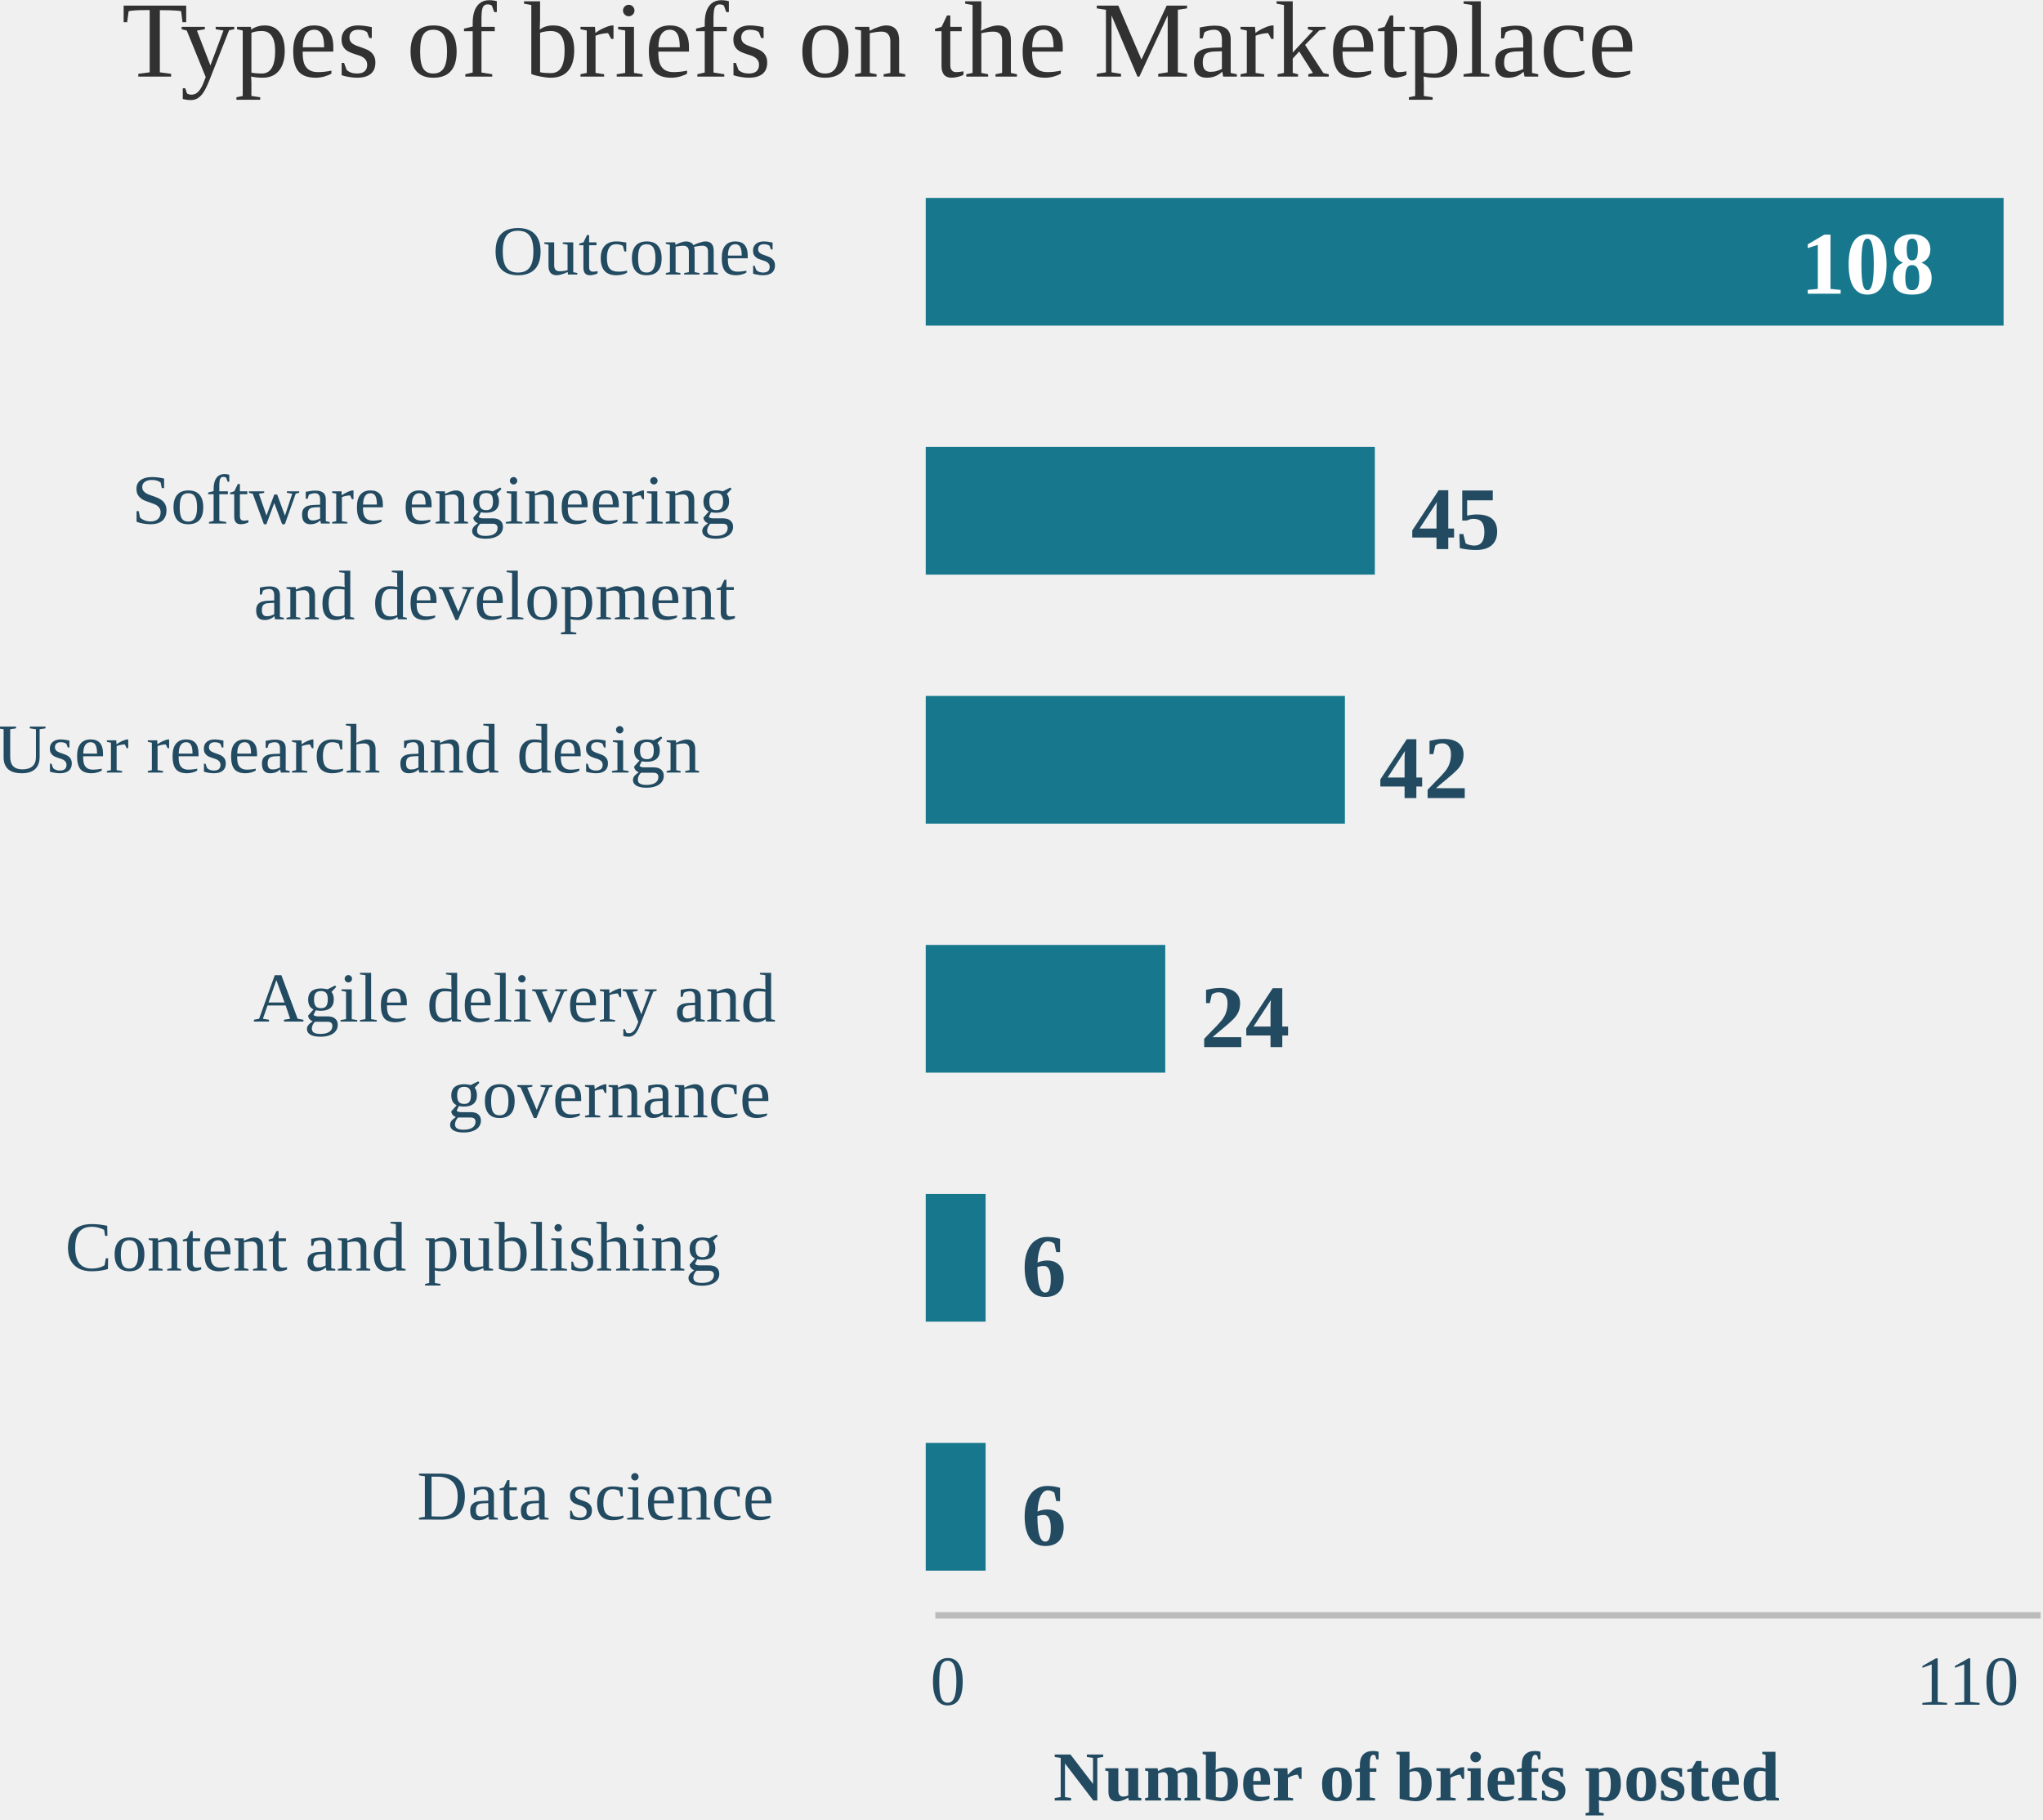
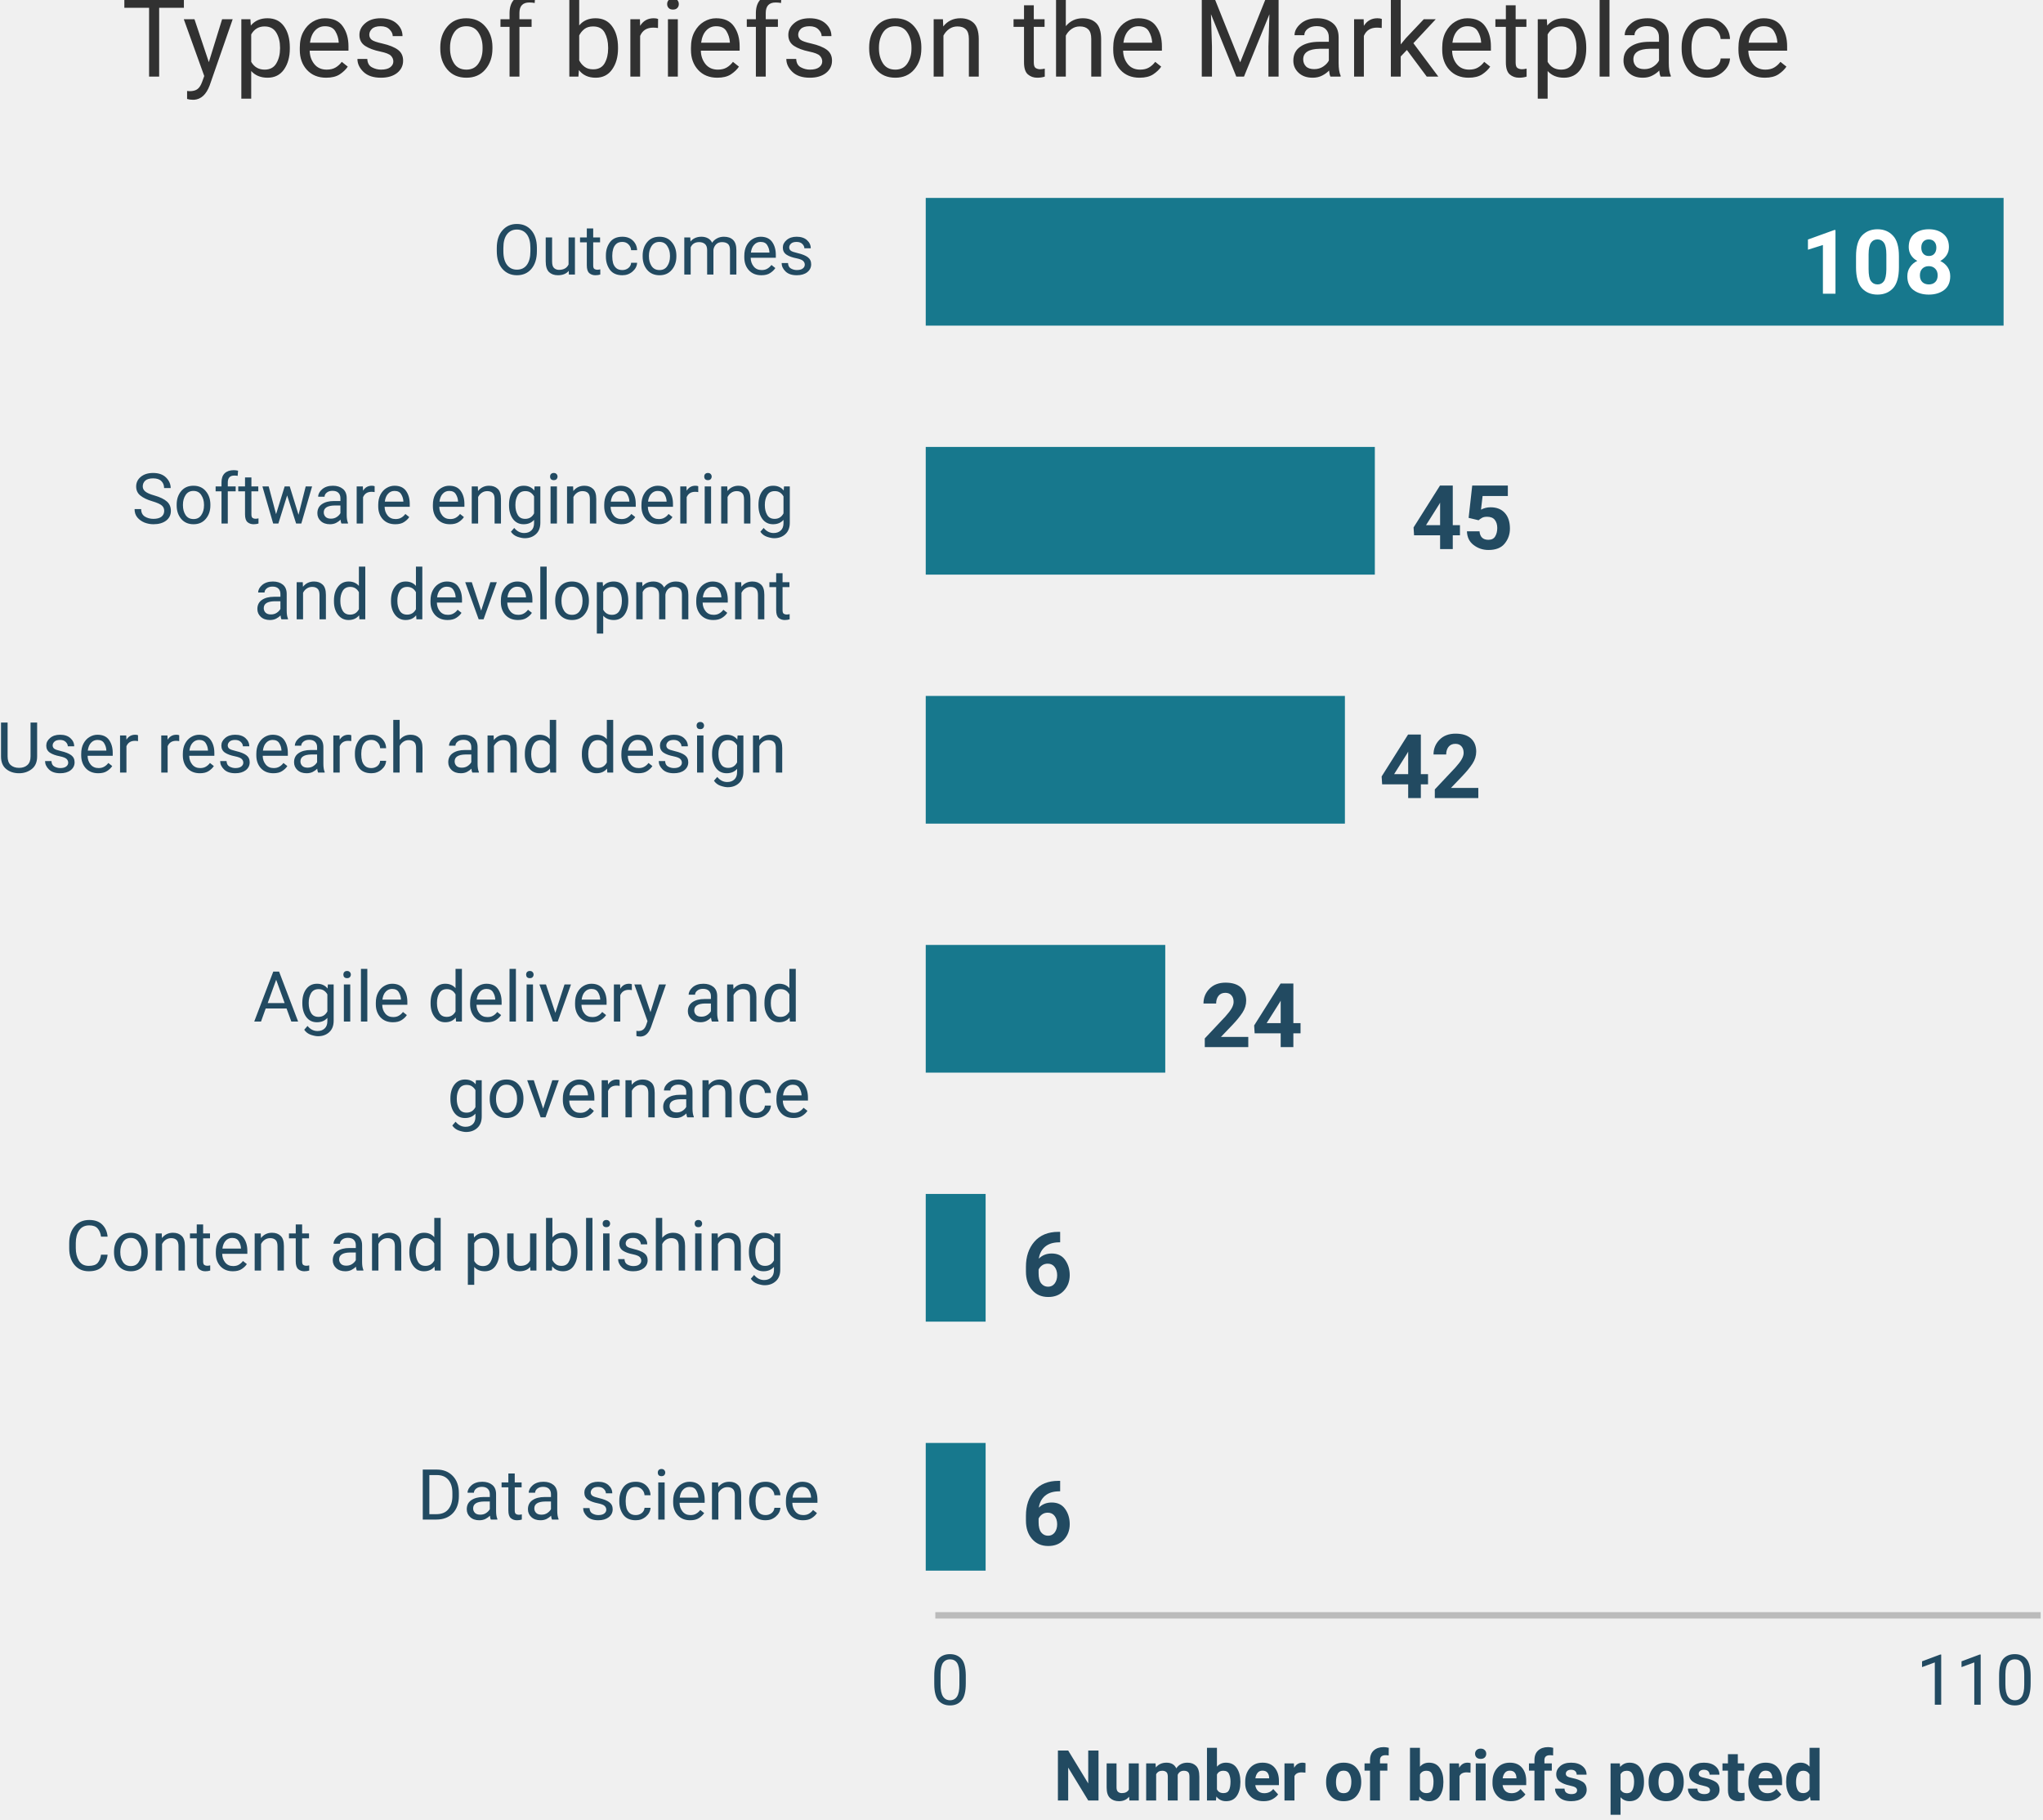
- <svg xmlns="http://www.w3.org/2000/svg" width="320" height="285" viewBox="0 0 320 285">
+ <svg xmlns="http://www.w3.org/2000/svg" font-family="-apple-system, BlinkMacSystemFont, &quot;Segoe UI&quot;, Roboto, Helvetica, Arial, sans-serif, &quot;Apple Color Emoji&quot;, &quot;Segoe UI Emoji&quot;, &quot;Segoe UI Symbol&quot;" width="320" height="285" viewBox="0 0 320 285">
  <g fill="none" fill-rule="evenodd">
    <text fill="#224A61" font-size="11" font-weight="bold" transform="translate(-12 -6)">
      <tspan x="177" y="288">Number of briefs posted</tspan>
    </text>
    <text fill="#313131" font-size="17" transform="translate(-12 -6)">
      <tspan x="31.054" y="18">Types of briefs on the Marketplace</tspan>
    </text>
    <text fill="#224A61" font-size="11" transform="translate(-12 -6)">
      <tspan x="32.639" y="88">Software engineering </tspan>
      <tspan x="51.733" y="103">and development</tspan>
    </text>
    <text fill="#224A61" font-size="11" transform="translate(-12 -6)">
      <tspan x="89.171" y="49">Outcomes</tspan>
    </text>
    <text fill="#224A61" font-size="11" transform="translate(-12 -6)">
      <tspan x="11.409" y="127">User research and design</tspan>
    </text>
    <text fill="#224A61" font-size="11" transform="translate(-12 -6)">
      <tspan x="51.665" y="166">Agile delivery and </tspan>
      <tspan x="82.033" y="181">governance</tspan>
    </text>
    <text fill="#224A61" font-size="11" transform="translate(-12 -6)">
      <tspan x="22.199" y="205">Content and publishing</tspan>
    </text>
    <text fill="#224A61" font-size="11" transform="translate(-12 -6)">
      <tspan x="77.312" y="244">Data science</tspan>
    </text>
    <text fill="#224A61" font-size="11" transform="translate(-12 -6)">
      <tspan x="157.71" y="273">0</tspan>
    </text>
    <text fill="#224A61" font-size="11" transform="translate(-12 -6)">
      <tspan x="312.131" y="273">110</tspan>
    </text>
    <path stroke="#BBB" stroke-linecap="square" d="M147 253h172.139" />
    <path fill="#17788D" d="M145 70h70.344v20H145zm0-39h168.827v20H145zm0 78h65.655v20H145zm0 39h37.517v20H145zm0 39h9.379v20H145zm0 39h9.379v20H145z" />
    <text fill="#224A61" font-size="14" font-weight="bold" transform="translate(-12 -6)">
      <tspan x="233.018" y="92">45</tspan>
    </text>
    <text fill="#FFF" font-size="14" font-weight="bold" transform="translate(-12 -6)">
      <tspan x="294.026" y="52">108</tspan>
    </text>
    <text fill="#224A61" font-size="14" font-weight="bold" transform="translate(-12 -6)">
      <tspan x="228.018" y="131">42</tspan>
    </text>
    <text fill="#224A61" font-size="14" font-weight="bold" transform="translate(-12 -6)">
      <tspan x="200.018" y="170">24</tspan>
    </text>
    <text fill="#224A61" font-size="14" font-weight="bold" transform="translate(-12 -6)">
      <tspan x="172.009" y="209">6</tspan>
    </text>
    <text fill="#224A61" font-size="14" font-weight="bold" transform="translate(-12 -6)">
      <tspan x="172.009" y="248">6</tspan>
    </text>
  </g>
</svg>
